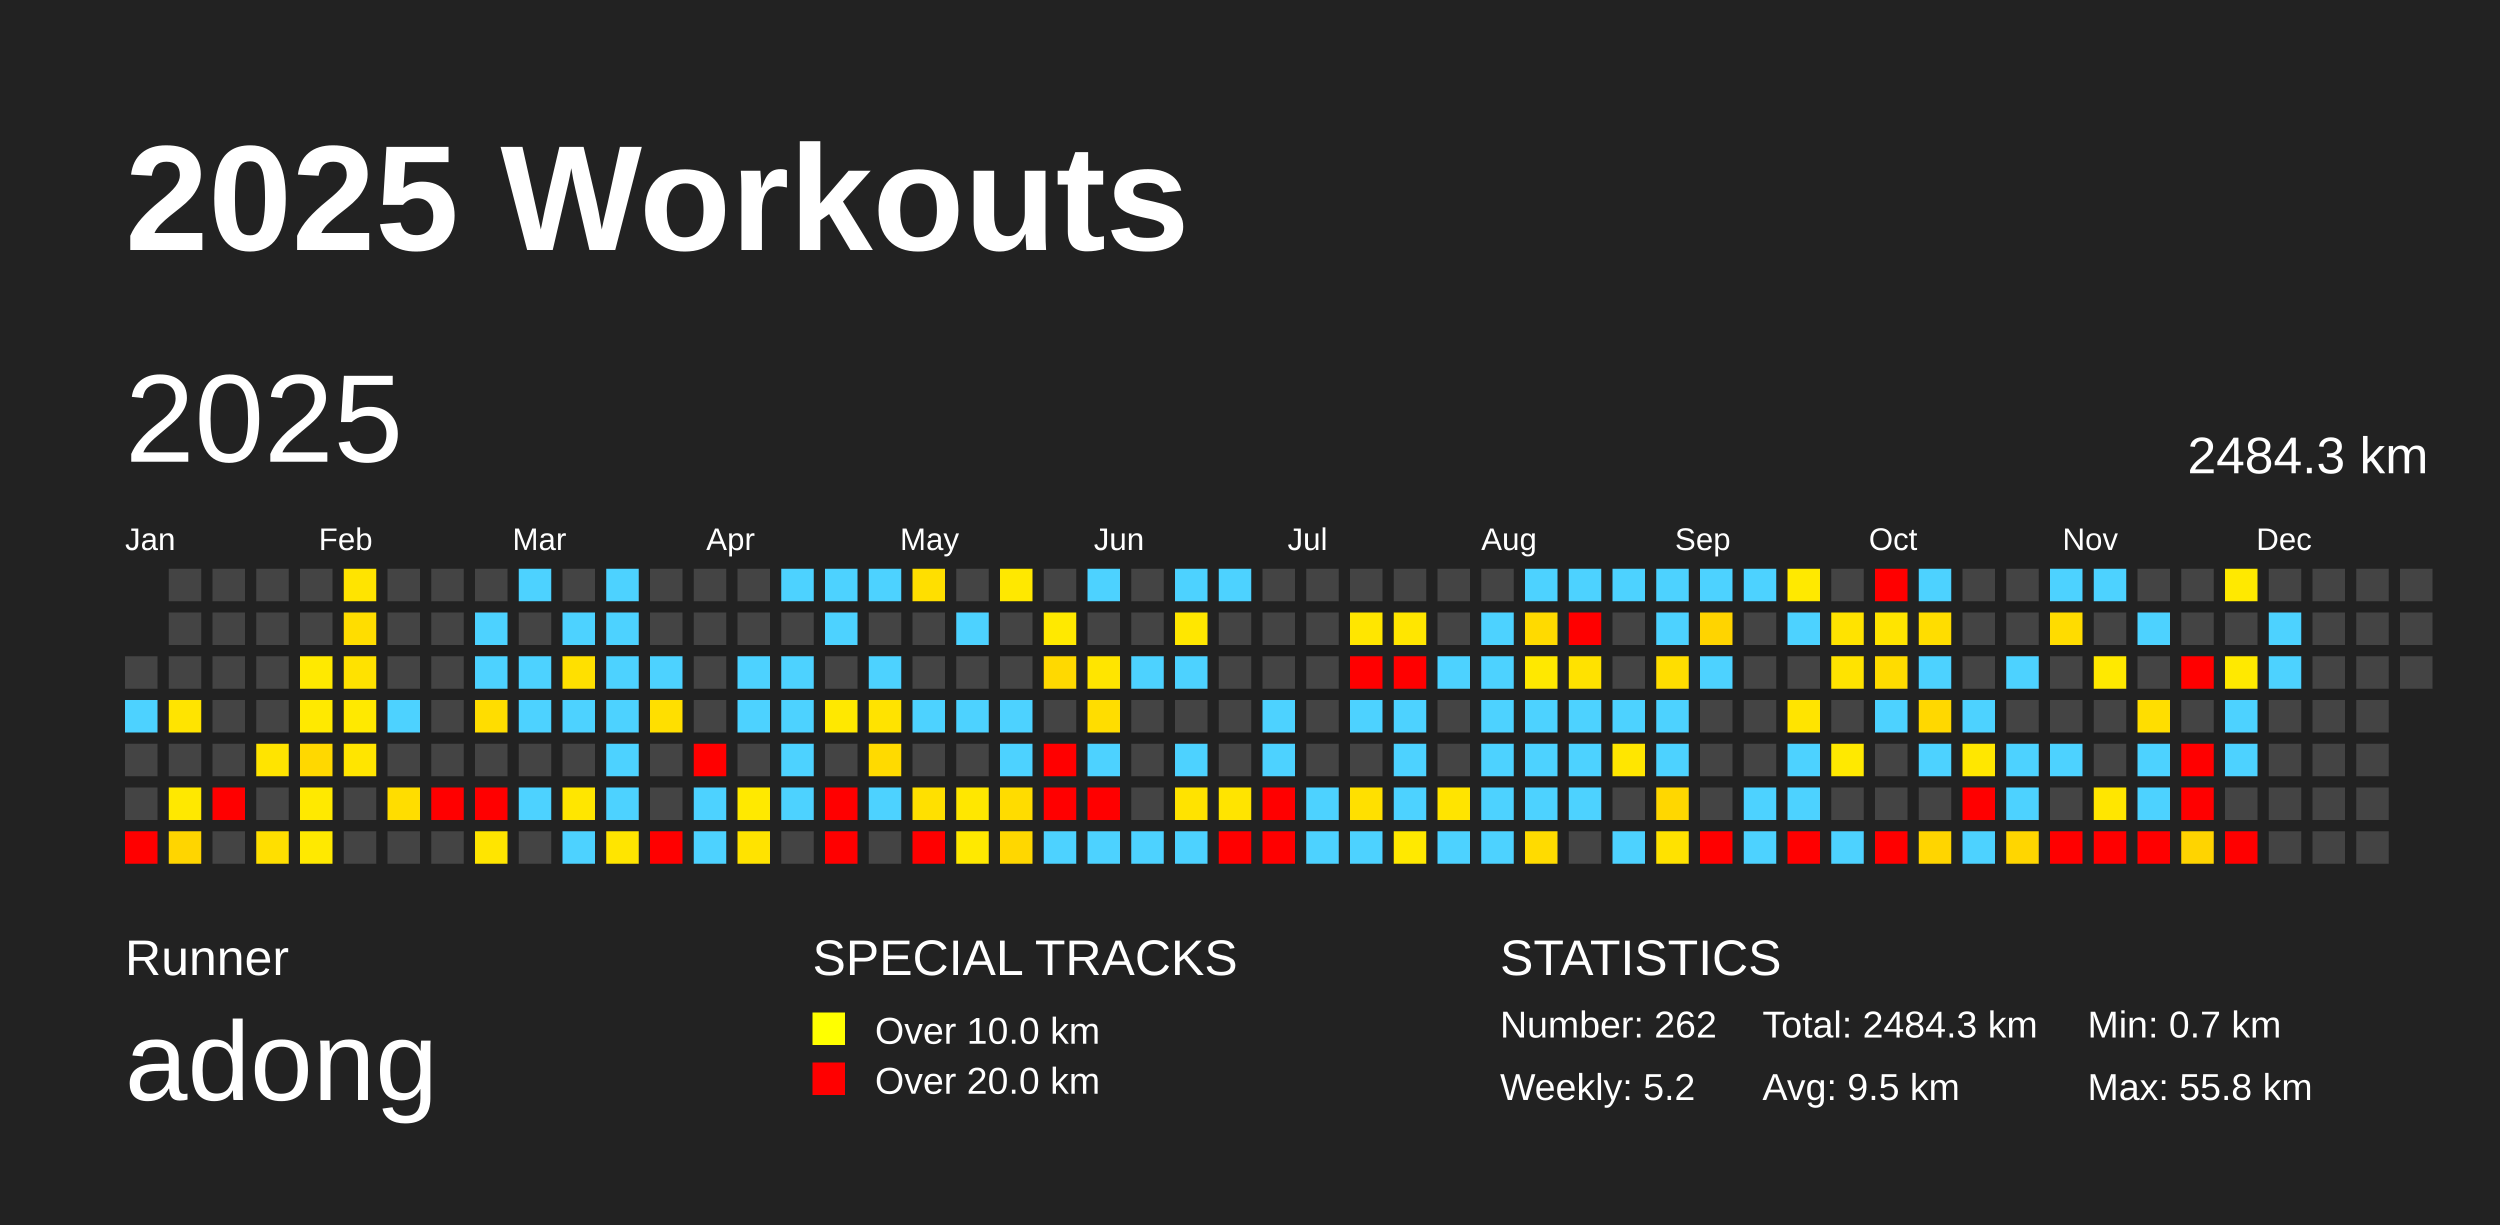
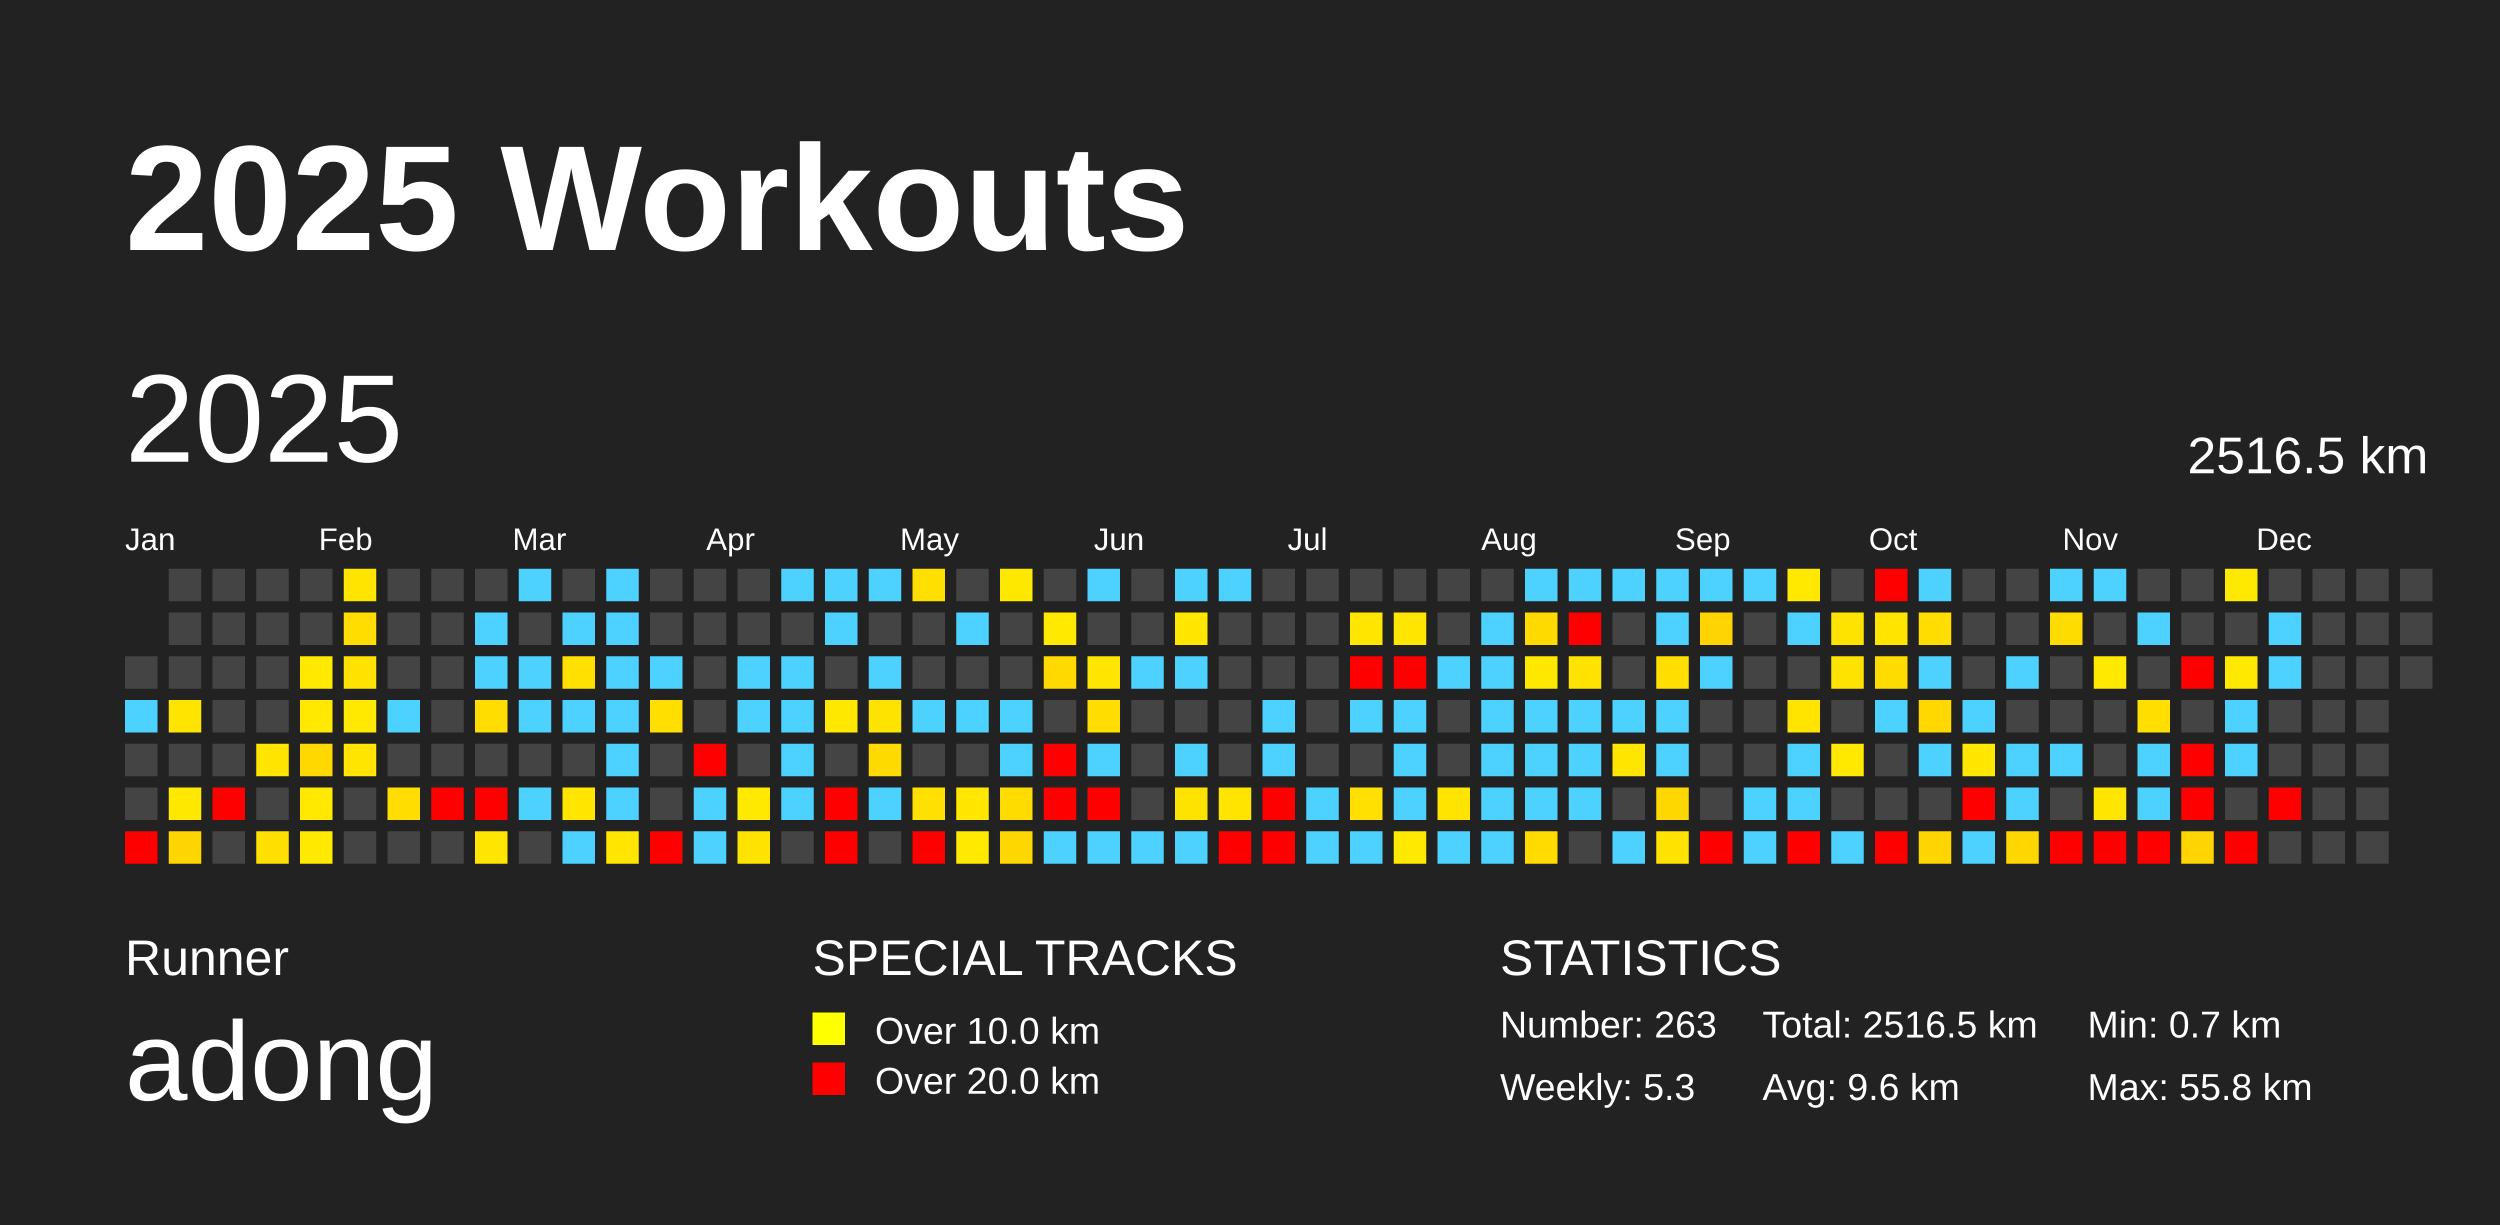
<svg xmlns="http://www.w3.org/2000/svg" baseProfile="full" height="98mm" version="1.1" viewBox="0,0,200,98" width="200mm">
  <defs />
  <rect fill="#222222" height="98" width="200" x="0" y="0" />
  <text fill="#FFFFFF" style="font-size:12px; font-family:Arial; font-weight:bold;" x="10" y="20">2025 Workouts</text>
  <text fill="#FFFFFF" style="font-size:4px; font-family:Arial" x="10" y="78">Runner</text>
  <text fill="#FFFFFF" style="font-size:9px; font-family:Arial" x="10" y="88">adong</text>
  <text fill="#FFFFFF" style="font-size:4px; font-family:Arial" x="65" y="78">SPECIAL TRACKS</text>
  <rect fill="yellow" height="2.6" width="2.6" x="65" y="81" />
  <text fill="#FFFFFF" style="font-size:3px; font-family:Arial" x="70" y="83.5">Over 10.0 km</text>
  <rect fill="red" height="2.6" width="2.6" x="65" y="85" />
  <text fill="#FFFFFF" style="font-size:3px; font-family:Arial" x="70" y="87.5">Over 20.0 km</text>
  <text fill="#FFFFFF" style="font-size:4px; font-family:Arial" x="120" y="78">STATISTICS</text>
-   <text fill="#FFFFFF" style="font-size:3px; font-family:Arial" x="120" y="83">Number: 262</text>
-   <text fill="#FFFFFF" style="font-size:3px; font-family:Arial" x="120" y="88">Weekly: 5.2</text>
-   <text fill="#FFFFFF" style="font-size:3px; font-family:Arial" x="141" y="83">Total: 2484.3 km</text>
-   <text fill="#FFFFFF" style="font-size:3px; font-family:Arial" x="141" y="88">Avg: 9.5 km</text>
+   <text fill="#FFFFFF" style="font-size:3px; font-family:Arial" x="120" y="83">Number: 263</text>
+   <text fill="#FFFFFF" style="font-size:3px; font-family:Arial" x="120" y="88">Weekly: 5.3</text>
+   <text fill="#FFFFFF" style="font-size:3px; font-family:Arial" x="141" y="83">Total: 2516.5 km</text>
+   <text fill="#FFFFFF" style="font-size:3px; font-family:Arial" x="141" y="88">Avg: 9.6 km</text>
  <text fill="#FFFFFF" style="font-size:3px; font-family:Arial" x="167" y="83">Min: 0.7 km</text>
  <text fill="#FFFFFF" style="font-size:3px; font-family:Arial" x="167" y="88">Max: 55.8 km</text>
  <text dominant-baseline="hanging" fill="#FFFFFF" style="font-size:10.0px; font-family:Arial;" x="10" y="30">2025</text>
-   <text dominant-baseline="hanging" fill="#FFFFFF" style="font-size:4.125px; font-family:Arial;" x="175" y="35">2484.3 km</text>
+   <text dominant-baseline="hanging" fill="#FFFFFF" style="font-size:4.125px; font-family:Arial;" x="175" y="35">2516.5 km</text>
  <text fill="#FFFFFF" style="font-size:2.5px; font-family:Arial" x="10.0" y="44">Jan</text>
  <text fill="#FFFFFF" style="font-size:2.5px; font-family:Arial" x="25.5" y="44">Feb</text>
  <text fill="#FFFFFF" style="font-size:2.5px; font-family:Arial" x="41.0" y="44">Mar</text>
  <text fill="#FFFFFF" style="font-size:2.5px; font-family:Arial" x="56.5" y="44">Apr</text>
  <text fill="#FFFFFF" style="font-size:2.5px; font-family:Arial" x="72.0" y="44">May</text>
  <text fill="#FFFFFF" style="font-size:2.5px; font-family:Arial" x="87.5" y="44">Jun</text>
  <text fill="#FFFFFF" style="font-size:2.5px; font-family:Arial" x="103.0" y="44">Jul</text>
  <text fill="#FFFFFF" style="font-size:2.5px; font-family:Arial" x="118.5" y="44">Aug</text>
  <text fill="#FFFFFF" style="font-size:2.5px; font-family:Arial" x="134.0" y="44">Sep</text>
  <text fill="#FFFFFF" style="font-size:2.5px; font-family:Arial" x="149.5" y="44">Oct</text>
  <text fill="#FFFFFF" style="font-size:2.5px; font-family:Arial" x="165.0" y="44">Nov</text>
  <text fill="#FFFFFF" style="font-size:2.5px; font-family:Arial" x="180.5" y="44">Dec</text>
  <rect fill="#444444" height="2.6" width="2.6" x="10.0" y="52.5" />
  <rect fill="#4dd2ff" height="2.6" width="2.6" x="10.0" y="56.0" />
  <rect fill="#444444" height="2.6" width="2.6" x="10.0" y="59.5" />
  <rect fill="#444444" height="2.6" width="2.6" x="10.0" y="63.0" />
  <rect fill="red" height="2.6" width="2.6" x="10.0" y="66.5" />
  <rect fill="#444444" height="2.6" width="2.6" x="13.5" y="45.5" />
  <rect fill="#444444" height="2.6" width="2.6" x="13.5" y="49.0" />
  <rect fill="#444444" height="2.6" width="2.6" x="13.5" y="52.5" />
  <rect fill="#ffe400" height="2.6" width="2.6" x="13.5" y="56.0" />
  <rect fill="#444444" height="2.6" width="2.6" x="13.5" y="59.5" />
  <rect fill="#ffe800" height="2.6" width="2.6" x="13.5" y="63.0" />
  <rect fill="#ffd500" height="2.6" width="2.6" x="13.5" y="66.5" />
  <rect fill="#444444" height="2.6" width="2.6" x="17.0" y="45.5" />
  <rect fill="#444444" height="2.6" width="2.6" x="17.0" y="49.0" />
  <rect fill="#444444" height="2.6" width="2.6" x="17.0" y="52.5" />
  <rect fill="#444444" height="2.6" width="2.6" x="17.0" y="56.0" />
  <rect fill="#444444" height="2.6" width="2.6" x="17.0" y="59.5" />
  <rect fill="red" height="2.6" width="2.6" x="17.0" y="63.0" />
  <rect fill="#444444" height="2.6" width="2.6" x="17.0" y="66.5" />
  <rect fill="#444444" height="2.6" width="2.6" x="20.5" y="45.5" />
  <rect fill="#444444" height="2.6" width="2.6" x="20.5" y="49.0" />
  <rect fill="#444444" height="2.6" width="2.6" x="20.5" y="52.5" />
  <rect fill="#444444" height="2.6" width="2.6" x="20.5" y="56.0" />
  <rect fill="#ffe400" height="2.6" width="2.6" x="20.5" y="59.5" />
  <rect fill="#444444" height="2.6" width="2.6" x="20.5" y="63.0" />
  <rect fill="#ffdf00" height="2.6" width="2.6" x="20.5" y="66.5" />
  <rect fill="#444444" height="2.6" width="2.6" x="24.0" y="45.5" />
  <rect fill="#444444" height="2.6" width="2.6" x="24.0" y="49.0" />
  <rect fill="#ffe900" height="2.6" width="2.6" x="24.0" y="52.5" />
  <rect fill="#ffe900" height="2.6" width="2.6" x="24.0" y="56.0" />
  <rect fill="#ffd800" height="2.6" width="2.6" x="24.0" y="59.5" />
  <rect fill="#ffe900" height="2.6" width="2.6" x="24.0" y="63.0" />
  <rect fill="#ffe900" height="2.6" width="2.6" x="24.0" y="66.5" />
  <rect fill="#ffe400" height="2.6" width="2.6" x="27.5" y="45.5" />
  <rect fill="#ffdd00" height="2.6" width="2.6" x="27.5" y="49.0" />
  <rect fill="#ffe200" height="2.6" width="2.6" x="27.5" y="52.5" />
  <rect fill="#ffe900" height="2.6" width="2.6" x="27.5" y="56.0" />
  <rect fill="#ffe500" height="2.6" width="2.6" x="27.5" y="59.5" />
  <rect fill="#444444" height="2.6" width="2.6" x="27.5" y="63.0" />
  <rect fill="#444444" height="2.6" width="2.6" x="27.5" y="66.5" />
  <rect fill="#444444" height="2.6" width="2.6" x="31.0" y="45.5" />
  <rect fill="#444444" height="2.6" width="2.6" x="31.0" y="49.0" />
  <rect fill="#444444" height="2.6" width="2.6" x="31.0" y="52.5" />
  <rect fill="#4dd2ff" height="2.6" width="2.6" x="31.0" y="56.0" />
  <rect fill="#444444" height="2.6" width="2.6" x="31.0" y="59.5" />
  <rect fill="#ffdd00" height="2.6" width="2.6" x="31.0" y="63.0" />
  <rect fill="#444444" height="2.6" width="2.6" x="31.0" y="66.5" />
  <rect fill="#444444" height="2.6" width="2.6" x="34.5" y="45.5" />
  <rect fill="#444444" height="2.6" width="2.6" x="34.5" y="49.0" />
  <rect fill="#444444" height="2.6" width="2.6" x="34.5" y="52.5" />
  <rect fill="#444444" height="2.6" width="2.6" x="34.5" y="56.0" />
  <rect fill="#444444" height="2.6" width="2.6" x="34.5" y="59.5" />
  <rect fill="red" height="2.6" width="2.6" x="34.5" y="63.0" />
  <rect fill="#444444" height="2.6" width="2.6" x="34.5" y="66.5" />
  <rect fill="#444444" height="2.6" width="2.6" x="38.0" y="45.5" />
  <rect fill="#4dd2ff" height="2.6" width="2.6" x="38.0" y="49.0" />
  <rect fill="#4dd2ff" height="2.6" width="2.6" x="38.0" y="52.5" />
  <rect fill="#ffdd00" height="2.6" width="2.6" x="38.0" y="56.0" />
  <rect fill="#444444" height="2.6" width="2.6" x="38.0" y="59.5" />
  <rect fill="red" height="2.6" width="2.6" x="38.0" y="63.0" />
  <rect fill="#ffe500" height="2.6" width="2.6" x="38.0" y="66.5" />
  <rect fill="#4dd2ff" height="2.6" width="2.6" x="41.5" y="45.5" />
  <rect fill="#444444" height="2.6" width="2.6" x="41.5" y="49.0" />
  <rect fill="#4dd2ff" height="2.6" width="2.6" x="41.5" y="52.5" />
  <rect fill="#4dd2ff" height="2.6" width="2.6" x="41.5" y="56.0" />
  <rect fill="#444444" height="2.6" width="2.6" x="41.5" y="59.5" />
  <rect fill="#4dd2ff" height="2.6" width="2.6" x="41.5" y="63.0" />
  <rect fill="#444444" height="2.6" width="2.6" x="41.5" y="66.5" />
  <rect fill="#444444" height="2.6" width="2.6" x="45.0" y="45.5" />
  <rect fill="#4dd2ff" height="2.6" width="2.6" x="45.0" y="49.0" />
  <rect fill="#ffe000" height="2.6" width="2.6" x="45.0" y="52.5" />
  <rect fill="#4dd2ff" height="2.6" width="2.6" x="45.0" y="56.0" />
  <rect fill="#444444" height="2.6" width="2.6" x="45.0" y="59.5" />
  <rect fill="#ffe600" height="2.6" width="2.6" x="45.0" y="63.0" />
  <rect fill="#4dd2ff" height="2.6" width="2.6" x="45.0" y="66.5" />
  <rect fill="#4dd2ff" height="2.6" width="2.6" x="48.5" y="45.5" />
  <rect fill="#4dd2ff" height="2.6" width="2.6" x="48.5" y="49.0" />
  <rect fill="#4dd2ff" height="2.6" width="2.6" x="48.5" y="52.5" />
  <rect fill="#4dd2ff" height="2.6" width="2.6" x="48.5" y="56.0" />
  <rect fill="#4dd2ff" height="2.6" width="2.6" x="48.5" y="59.5" />
  <rect fill="#4dd2ff" height="2.6" width="2.6" x="48.5" y="63.0" />
  <rect fill="#ffe500" height="2.6" width="2.6" x="48.5" y="66.5" />
  <rect fill="#444444" height="2.6" width="2.6" x="52.0" y="45.5" />
  <rect fill="#444444" height="2.6" width="2.6" x="52.0" y="49.0" />
  <rect fill="#4dd2ff" height="2.6" width="2.6" x="52.0" y="52.5" />
  <rect fill="#ffdf00" height="2.6" width="2.6" x="52.0" y="56.0" />
  <rect fill="#444444" height="2.6" width="2.6" x="52.0" y="59.5" />
  <rect fill="#444444" height="2.6" width="2.6" x="52.0" y="63.0" />
  <rect fill="red" height="2.6" width="2.6" x="52.0" y="66.5" />
  <rect fill="#444444" height="2.6" width="2.6" x="55.5" y="45.5" />
  <rect fill="#444444" height="2.6" width="2.6" x="55.5" y="49.0" />
  <rect fill="#444444" height="2.6" width="2.6" x="55.5" y="52.5" />
  <rect fill="#444444" height="2.6" width="2.6" x="55.5" y="56.0" />
  <rect fill="red" height="2.6" width="2.6" x="55.5" y="59.5" />
  <rect fill="#4dd2ff" height="2.6" width="2.6" x="55.5" y="63.0" />
  <rect fill="#4dd2ff" height="2.6" width="2.6" x="55.5" y="66.5" />
  <rect fill="#444444" height="2.6" width="2.6" x="59.0" y="45.5" />
  <rect fill="#444444" height="2.6" width="2.6" x="59.0" y="49.0" />
  <rect fill="#4dd2ff" height="2.6" width="2.6" x="59.0" y="52.5" />
  <rect fill="#4dd2ff" height="2.6" width="2.6" x="59.0" y="56.0" />
  <rect fill="#444444" height="2.6" width="2.6" x="59.0" y="59.5" />
  <rect fill="#ffe900" height="2.6" width="2.6" x="59.0" y="63.0" />
  <rect fill="#ffe300" height="2.6" width="2.6" x="59.0" y="66.5" />
  <rect fill="#4dd2ff" height="2.6" width="2.6" x="62.5" y="45.5" />
  <rect fill="#444444" height="2.6" width="2.6" x="62.5" y="49.0" />
  <rect fill="#4dd2ff" height="2.6" width="2.6" x="62.5" y="52.5" />
  <rect fill="#4dd2ff" height="2.6" width="2.6" x="62.5" y="56.0" />
  <rect fill="#4dd2ff" height="2.6" width="2.6" x="62.5" y="59.5" />
  <rect fill="#4dd2ff" height="2.6" width="2.6" x="62.5" y="63.0" />
  <rect fill="#444444" height="2.6" width="2.6" x="62.5" y="66.5" />
  <rect fill="#4dd2ff" height="2.6" width="2.6" x="66.0" y="45.5" />
  <rect fill="#4dd2ff" height="2.6" width="2.6" x="66.0" y="49.0" />
  <rect fill="#444444" height="2.6" width="2.6" x="66.0" y="52.5" />
  <rect fill="#ffe800" height="2.6" width="2.6" x="66.0" y="56.0" />
  <rect fill="#444444" height="2.6" width="2.6" x="66.0" y="59.5" />
  <rect fill="red" height="2.6" width="2.6" x="66.0" y="63.0" />
  <rect fill="red" height="2.6" width="2.6" x="66.0" y="66.5" />
  <rect fill="#4dd2ff" height="2.6" width="2.6" x="69.5" y="45.5" />
  <rect fill="#444444" height="2.6" width="2.6" x="69.5" y="49.0" />
  <rect fill="#4dd2ff" height="2.6" width="2.6" x="69.5" y="52.5" />
  <rect fill="#ffe300" height="2.6" width="2.6" x="69.5" y="56.0" />
  <rect fill="#ffda00" height="2.6" width="2.6" x="69.5" y="59.5" />
  <rect fill="#4dd2ff" height="2.6" width="2.6" x="69.5" y="63.0" />
  <rect fill="#444444" height="2.6" width="2.6" x="69.5" y="66.5" />
  <rect fill="#ffdf00" height="2.6" width="2.6" x="73.0" y="45.5" />
  <rect fill="#444444" height="2.6" width="2.6" x="73.0" y="49.0" />
  <rect fill="#444444" height="2.6" width="2.6" x="73.0" y="52.5" />
  <rect fill="#4dd2ff" height="2.6" width="2.6" x="73.0" y="56.0" />
  <rect fill="#444444" height="2.6" width="2.6" x="73.0" y="59.5" />
  <rect fill="#ffe000" height="2.6" width="2.6" x="73.0" y="63.0" />
  <rect fill="red" height="2.6" width="2.6" x="73.0" y="66.5" />
  <rect fill="#444444" height="2.6" width="2.6" x="76.5" y="45.5" />
  <rect fill="#4dd2ff" height="2.6" width="2.6" x="76.5" y="49.0" />
  <rect fill="#444444" height="2.6" width="2.6" x="76.5" y="52.5" />
  <rect fill="#4dd2ff" height="2.6" width="2.6" x="76.5" y="56.0" />
  <rect fill="#444444" height="2.6" width="2.6" x="76.5" y="59.5" />
  <rect fill="#ffe700" height="2.6" width="2.6" x="76.5" y="63.0" />
  <rect fill="#ffe900" height="2.6" width="2.6" x="76.5" y="66.5" />
  <rect fill="#ffe800" height="2.6" width="2.6" x="80.0" y="45.5" />
  <rect fill="#444444" height="2.6" width="2.6" x="80.0" y="49.0" />
  <rect fill="#444444" height="2.6" width="2.6" x="80.0" y="52.5" />
  <rect fill="#4dd2ff" height="2.6" width="2.6" x="80.0" y="56.0" />
  <rect fill="#4dd2ff" height="2.6" width="2.6" x="80.0" y="59.5" />
  <rect fill="#ffdc00" height="2.6" width="2.6" x="80.0" y="63.0" />
  <rect fill="#ffd700" height="2.6" width="2.6" x="80.0" y="66.5" />
  <rect fill="#444444" height="2.6" width="2.6" x="83.5" y="45.5" />
  <rect fill="#ffe900" height="2.6" width="2.6" x="83.5" y="49.0" />
  <rect fill="#ffd900" height="2.6" width="2.6" x="83.5" y="52.5" />
  <rect fill="#444444" height="2.6" width="2.6" x="83.5" y="56.0" />
  <rect fill="red" height="2.6" width="2.6" x="83.5" y="59.5" />
  <rect fill="red" height="2.6" width="2.6" x="83.5" y="63.0" />
  <rect fill="#4dd2ff" height="2.6" width="2.6" x="83.5" y="66.5" />
  <rect fill="#4dd2ff" height="2.6" width="2.6" x="87.0" y="45.5" />
  <rect fill="#444444" height="2.6" width="2.6" x="87.0" y="49.0" />
  <rect fill="#ffe500" height="2.6" width="2.6" x="87.0" y="52.5" />
  <rect fill="#ffdd00" height="2.6" width="2.6" x="87.0" y="56.0" />
  <rect fill="#4dd2ff" height="2.6" width="2.6" x="87.0" y="59.5" />
  <rect fill="red" height="2.6" width="2.6" x="87.0" y="63.0" />
  <rect fill="#4dd2ff" height="2.6" width="2.6" x="87.0" y="66.5" />
  <rect fill="#444444" height="2.6" width="2.6" x="90.5" y="45.5" />
  <rect fill="#444444" height="2.6" width="2.6" x="90.5" y="49.0" />
  <rect fill="#4dd2ff" height="2.6" width="2.6" x="90.5" y="52.5" />
  <rect fill="#444444" height="2.6" width="2.6" x="90.5" y="56.0" />
  <rect fill="#444444" height="2.6" width="2.6" x="90.5" y="59.5" />
  <rect fill="#444444" height="2.6" width="2.6" x="90.5" y="63.0" />
  <rect fill="#4dd2ff" height="2.6" width="2.6" x="90.5" y="66.5" />
  <rect fill="#4dd2ff" height="2.6" width="2.6" x="94.0" y="45.5" />
  <rect fill="#ffe700" height="2.6" width="2.6" x="94.0" y="49.0" />
  <rect fill="#4dd2ff" height="2.6" width="2.6" x="94.0" y="52.5" />
  <rect fill="#444444" height="2.6" width="2.6" x="94.0" y="56.0" />
  <rect fill="#4dd2ff" height="2.6" width="2.6" x="94.0" y="59.5" />
  <rect fill="#ffe300" height="2.6" width="2.6" x="94.0" y="63.0" />
  <rect fill="#4dd2ff" height="2.6" width="2.6" x="94.0" y="66.5" />
  <rect fill="#4dd2ff" height="2.6" width="2.6" x="97.5" y="45.5" />
  <rect fill="#444444" height="2.6" width="2.6" x="97.5" y="49.0" />
  <rect fill="#444444" height="2.6" width="2.6" x="97.5" y="52.5" />
  <rect fill="#444444" height="2.6" width="2.6" x="97.5" y="56.0" />
  <rect fill="#444444" height="2.6" width="2.6" x="97.5" y="59.5" />
  <rect fill="#ffe400" height="2.6" width="2.6" x="97.5" y="63.0" />
  <rect fill="red" height="2.6" width="2.6" x="97.5" y="66.5" />
  <rect fill="#444444" height="2.6" width="2.6" x="101.0" y="45.5" />
  <rect fill="#444444" height="2.6" width="2.6" x="101.0" y="49.0" />
  <rect fill="#444444" height="2.6" width="2.6" x="101.0" y="52.5" />
  <rect fill="#4dd2ff" height="2.6" width="2.6" x="101.0" y="56.0" />
  <rect fill="#4dd2ff" height="2.6" width="2.6" x="101.0" y="59.5" />
  <rect fill="red" height="2.6" width="2.6" x="101.0" y="63.0" />
  <rect fill="red" height="2.6" width="2.6" x="101.0" y="66.5" />
  <rect fill="#444444" height="2.6" width="2.6" x="104.5" y="45.5" />
  <rect fill="#444444" height="2.6" width="2.6" x="104.5" y="49.0" />
  <rect fill="#444444" height="2.6" width="2.6" x="104.5" y="52.5" />
  <rect fill="#444444" height="2.6" width="2.6" x="104.5" y="56.0" />
  <rect fill="#444444" height="2.6" width="2.6" x="104.5" y="59.5" />
  <rect fill="#4dd2ff" height="2.6" width="2.6" x="104.5" y="63.0" />
  <rect fill="#4dd2ff" height="2.6" width="2.6" x="104.5" y="66.5" />
  <rect fill="#444444" height="2.6" width="2.6" x="108.0" y="45.5" />
  <rect fill="#ffe600" height="2.6" width="2.6" x="108.0" y="49.0" />
  <rect fill="red" height="2.6" width="2.6" x="108.0" y="52.5" />
  <rect fill="#4dd2ff" height="2.6" width="2.6" x="108.0" y="56.0" />
  <rect fill="#444444" height="2.6" width="2.6" x="108.0" y="59.5" />
  <rect fill="#ffe000" height="2.6" width="2.6" x="108.0" y="63.0" />
  <rect fill="#4dd2ff" height="2.6" width="2.6" x="108.0" y="66.5" />
  <rect fill="#444444" height="2.6" width="2.6" x="111.5" y="45.5" />
  <rect fill="#ffe600" height="2.6" width="2.6" x="111.5" y="49.0" />
  <rect fill="red" height="2.6" width="2.6" x="111.5" y="52.5" />
  <rect fill="#4dd2ff" height="2.6" width="2.6" x="111.5" y="56.0" />
  <rect fill="#4dd2ff" height="2.6" width="2.6" x="111.5" y="59.5" />
  <rect fill="#4dd2ff" height="2.6" width="2.6" x="111.5" y="63.0" />
  <rect fill="#ffe900" height="2.6" width="2.6" x="111.5" y="66.5" />
  <rect fill="#444444" height="2.6" width="2.6" x="115.0" y="45.5" />
  <rect fill="#444444" height="2.6" width="2.6" x="115.0" y="49.0" />
  <rect fill="#4dd2ff" height="2.6" width="2.6" x="115.0" y="52.5" />
  <rect fill="#444444" height="2.6" width="2.6" x="115.0" y="56.0" />
  <rect fill="#444444" height="2.6" width="2.6" x="115.0" y="59.5" />
  <rect fill="#ffe400" height="2.6" width="2.6" x="115.0" y="63.0" />
  <rect fill="#4dd2ff" height="2.6" width="2.6" x="115.0" y="66.5" />
  <rect fill="#444444" height="2.6" width="2.6" x="118.5" y="45.5" />
  <rect fill="#4dd2ff" height="2.6" width="2.6" x="118.5" y="49.0" />
  <rect fill="#4dd2ff" height="2.6" width="2.6" x="118.5" y="52.5" />
  <rect fill="#4dd2ff" height="2.6" width="2.6" x="118.5" y="56.0" />
  <rect fill="#4dd2ff" height="2.6" width="2.6" x="118.5" y="59.5" />
  <rect fill="#4dd2ff" height="2.6" width="2.6" x="118.5" y="63.0" />
  <rect fill="#4dd2ff" height="2.6" width="2.6" x="118.5" y="66.5" />
  <rect fill="#4dd2ff" height="2.6" width="2.6" x="122.0" y="45.5" />
  <rect fill="#ffda00" height="2.6" width="2.6" x="122.0" y="49.0" />
  <rect fill="#ffe800" height="2.6" width="2.6" x="122.0" y="52.5" />
  <rect fill="#4dd2ff" height="2.6" width="2.6" x="122.0" y="56.0" />
  <rect fill="#4dd2ff" height="2.6" width="2.6" x="122.0" y="59.5" />
  <rect fill="#4dd2ff" height="2.6" width="2.6" x="122.0" y="63.0" />
  <rect fill="#ffdb00" height="2.6" width="2.6" x="122.0" y="66.5" />
  <rect fill="#4dd2ff" height="2.6" width="2.6" x="125.5" y="45.5" />
  <rect fill="red" height="2.6" width="2.6" x="125.5" y="49.0" />
  <rect fill="#ffe200" height="2.6" width="2.6" x="125.5" y="52.5" />
  <rect fill="#4dd2ff" height="2.6" width="2.6" x="125.5" y="56.0" />
  <rect fill="#4dd2ff" height="2.6" width="2.6" x="125.5" y="59.5" />
  <rect fill="#4dd2ff" height="2.6" width="2.6" x="125.5" y="63.0" />
  <rect fill="#444444" height="2.6" width="2.6" x="125.5" y="66.5" />
  <rect fill="#4dd2ff" height="2.6" width="2.6" x="129.0" y="45.5" />
  <rect fill="#444444" height="2.6" width="2.6" x="129.0" y="49.0" />
  <rect fill="#444444" height="2.6" width="2.6" x="129.0" y="52.5" />
  <rect fill="#4dd2ff" height="2.6" width="2.6" x="129.0" y="56.0" />
  <rect fill="#ffe600" height="2.6" width="2.6" x="129.0" y="59.5" />
  <rect fill="#444444" height="2.6" width="2.6" x="129.0" y="63.0" />
  <rect fill="#4dd2ff" height="2.6" width="2.6" x="129.0" y="66.5" />
  <rect fill="#4dd2ff" height="2.6" width="2.6" x="132.5" y="45.5" />
  <rect fill="#4dd2ff" height="2.6" width="2.6" x="132.5" y="49.0" />
  <rect fill="#ffde00" height="2.6" width="2.6" x="132.5" y="52.5" />
  <rect fill="#4dd2ff" height="2.6" width="2.6" x="132.5" y="56.0" />
  <rect fill="#4dd2ff" height="2.6" width="2.6" x="132.5" y="59.5" />
  <rect fill="#ffd700" height="2.6" width="2.6" x="132.5" y="63.0" />
  <rect fill="#ffe200" height="2.6" width="2.6" x="132.5" y="66.5" />
  <rect fill="#4dd2ff" height="2.6" width="2.6" x="136.0" y="45.5" />
  <rect fill="#ffd400" height="2.6" width="2.6" x="136.0" y="49.0" />
  <rect fill="#4dd2ff" height="2.6" width="2.6" x="136.0" y="52.5" />
  <rect fill="#444444" height="2.6" width="2.6" x="136.0" y="56.0" />
  <rect fill="#444444" height="2.6" width="2.6" x="136.0" y="59.5" />
  <rect fill="#444444" height="2.6" width="2.6" x="136.0" y="63.0" />
  <rect fill="red" height="2.6" width="2.6" x="136.0" y="66.5" />
  <rect fill="#4dd2ff" height="2.6" width="2.6" x="139.5" y="45.5" />
  <rect fill="#444444" height="2.6" width="2.6" x="139.5" y="49.0" />
  <rect fill="#444444" height="2.6" width="2.6" x="139.5" y="52.5" />
  <rect fill="#444444" height="2.6" width="2.6" x="139.5" y="56.0" />
  <rect fill="#444444" height="2.6" width="2.6" x="139.5" y="59.5" />
  <rect fill="#4dd2ff" height="2.6" width="2.6" x="139.5" y="63.0" />
  <rect fill="#4dd2ff" height="2.6" width="2.6" x="139.5" y="66.5" />
  <rect fill="#ffe900" height="2.6" width="2.6" x="143.0" y="45.5" />
  <rect fill="#4dd2ff" height="2.6" width="2.6" x="143.0" y="49.0" />
  <rect fill="#444444" height="2.6" width="2.6" x="143.0" y="52.5" />
  <rect fill="#ffe400" height="2.6" width="2.6" x="143.0" y="56.0" />
  <rect fill="#4dd2ff" height="2.6" width="2.6" x="143.0" y="59.5" />
  <rect fill="#4dd2ff" height="2.6" width="2.6" x="143.0" y="63.0" />
  <rect fill="red" height="2.6" width="2.6" x="143.0" y="66.5" />
  <rect fill="#444444" height="2.6" width="2.6" x="146.5" y="45.5" />
  <rect fill="#ffe300" height="2.6" width="2.6" x="146.5" y="49.0" />
  <rect fill="#ffe300" height="2.6" width="2.6" x="146.5" y="52.5" />
  <rect fill="#444444" height="2.6" width="2.6" x="146.5" y="56.0" />
  <rect fill="#ffe900" height="2.6" width="2.6" x="146.5" y="59.5" />
  <rect fill="#444444" height="2.6" width="2.6" x="146.5" y="63.0" />
  <rect fill="#4dd2ff" height="2.6" width="2.6" x="146.5" y="66.5" />
  <rect fill="red" height="2.6" width="2.6" x="150.0" y="45.5" />
  <rect fill="#ffe400" height="2.6" width="2.6" x="150.0" y="49.0" />
  <rect fill="#ffdc00" height="2.6" width="2.6" x="150.0" y="52.5" />
  <rect fill="#4dd2ff" height="2.6" width="2.6" x="150.0" y="56.0" />
  <rect fill="#444444" height="2.6" width="2.6" x="150.0" y="59.5" />
  <rect fill="#444444" height="2.6" width="2.6" x="150.0" y="63.0" />
  <rect fill="red" height="2.6" width="2.6" x="150.0" y="66.5" />
  <rect fill="#4dd2ff" height="2.6" width="2.6" x="153.5" y="45.5" />
  <rect fill="#ffdd00" height="2.6" width="2.6" x="153.5" y="49.0" />
  <rect fill="#4dd2ff" height="2.6" width="2.6" x="153.5" y="52.5" />
  <rect fill="#ffd800" height="2.6" width="2.6" x="153.5" y="56.0" />
  <rect fill="#4dd2ff" height="2.6" width="2.6" x="153.5" y="59.5" />
  <rect fill="#444444" height="2.6" width="2.6" x="153.5" y="63.0" />
  <rect fill="#ffd500" height="2.6" width="2.6" x="153.5" y="66.5" />
  <rect fill="#444444" height="2.6" width="2.6" x="157.0" y="45.5" />
  <rect fill="#444444" height="2.6" width="2.6" x="157.0" y="49.0" />
  <rect fill="#444444" height="2.6" width="2.6" x="157.0" y="52.5" />
  <rect fill="#4dd2ff" height="2.6" width="2.6" x="157.0" y="56.0" />
  <rect fill="#ffe700" height="2.6" width="2.6" x="157.0" y="59.5" />
  <rect fill="red" height="2.6" width="2.6" x="157.0" y="63.0" />
  <rect fill="#4dd2ff" height="2.6" width="2.6" x="157.0" y="66.5" />
  <rect fill="#444444" height="2.6" width="2.6" x="160.5" y="45.5" />
  <rect fill="#444444" height="2.6" width="2.6" x="160.5" y="49.0" />
  <rect fill="#4dd2ff" height="2.6" width="2.6" x="160.5" y="52.5" />
  <rect fill="#444444" height="2.6" width="2.6" x="160.5" y="56.0" />
  <rect fill="#4dd2ff" height="2.6" width="2.6" x="160.5" y="59.5" />
  <rect fill="#4dd2ff" height="2.6" width="2.6" x="160.5" y="63.0" />
  <rect fill="#ffd600" height="2.6" width="2.6" x="160.5" y="66.5" />
  <rect fill="#4dd2ff" height="2.6" width="2.6" x="164.0" y="45.5" />
  <rect fill="#ffdc00" height="2.6" width="2.6" x="164.0" y="49.0" />
  <rect fill="#444444" height="2.6" width="2.6" x="164.0" y="52.5" />
  <rect fill="#444444" height="2.6" width="2.6" x="164.0" y="56.0" />
  <rect fill="#4dd2ff" height="2.6" width="2.6" x="164.0" y="59.5" />
  <rect fill="#444444" height="2.6" width="2.6" x="164.0" y="63.0" />
  <rect fill="red" height="2.6" width="2.6" x="164.0" y="66.5" />
  <rect fill="#4dd2ff" height="2.6" width="2.6" x="167.5" y="45.5" />
  <rect fill="#444444" height="2.6" width="2.6" x="167.5" y="49.0" />
  <rect fill="#ffe900" height="2.6" width="2.6" x="167.5" y="52.5" />
  <rect fill="#444444" height="2.6" width="2.6" x="167.5" y="56.0" />
  <rect fill="#444444" height="2.6" width="2.6" x="167.5" y="59.5" />
  <rect fill="#ffe600" height="2.6" width="2.6" x="167.5" y="63.0" />
  <rect fill="red" height="2.6" width="2.6" x="167.5" y="66.5" />
  <rect fill="#444444" height="2.6" width="2.6" x="171.0" y="45.5" />
  <rect fill="#4dd2ff" height="2.6" width="2.6" x="171.0" y="49.0" />
  <rect fill="#444444" height="2.6" width="2.6" x="171.0" y="52.5" />
  <rect fill="#ffde00" height="2.6" width="2.6" x="171.0" y="56.0" />
  <rect fill="#4dd2ff" height="2.6" width="2.6" x="171.0" y="59.5" />
  <rect fill="#4dd2ff" height="2.6" width="2.6" x="171.0" y="63.0" />
  <rect fill="red" height="2.6" width="2.6" x="171.0" y="66.5" />
  <rect fill="#444444" height="2.6" width="2.6" x="174.5" y="45.5" />
  <rect fill="#444444" height="2.6" width="2.6" x="174.5" y="49.0" />
  <rect fill="red" height="2.6" width="2.6" x="174.5" y="52.5" />
  <rect fill="#444444" height="2.6" width="2.6" x="174.5" y="56.0" />
  <rect fill="red" height="2.6" width="2.6" x="174.5" y="59.5" />
  <rect fill="red" height="2.6" width="2.6" x="174.5" y="63.0" />
  <rect fill="#ffd400" height="2.6" width="2.6" x="174.5" y="66.5" />
  <rect fill="#ffe900" height="2.6" width="2.6" x="178.0" y="45.5" />
  <rect fill="#444444" height="2.6" width="2.6" x="178.0" y="49.0" />
  <rect fill="#ffe900" height="2.6" width="2.6" x="178.0" y="52.5" />
  <rect fill="#4dd2ff" height="2.6" width="2.6" x="178.0" y="56.0" />
  <rect fill="#4dd2ff" height="2.6" width="2.6" x="178.0" y="59.5" />
  <rect fill="#444444" height="2.6" width="2.6" x="178.0" y="63.0" />
  <rect fill="red" height="2.6" width="2.6" x="178.0" y="66.5" />
  <rect fill="#444444" height="2.6" width="2.6" x="181.5" y="45.5" />
  <rect fill="#4dd2ff" height="2.6" width="2.6" x="181.5" y="49.0" />
  <rect fill="#4dd2ff" height="2.6" width="2.6" x="181.5" y="52.5" />
  <rect fill="#444444" height="2.6" width="2.6" x="181.5" y="56.0" />
  <rect fill="#444444" height="2.6" width="2.6" x="181.5" y="59.5" />
-   <rect fill="#444444" height="2.6" width="2.6" x="181.5" y="63.0" />
+   <rect fill="red" height="2.6" width="2.6" x="181.5" y="63.0" />
  <rect fill="#444444" height="2.6" width="2.6" x="181.5" y="66.5" />
  <rect fill="#444444" height="2.6" width="2.6" x="185.0" y="45.5" />
  <rect fill="#444444" height="2.6" width="2.6" x="185.0" y="49.0" />
  <rect fill="#444444" height="2.6" width="2.6" x="185.0" y="52.5" />
  <rect fill="#444444" height="2.6" width="2.6" x="185.0" y="56.0" />
  <rect fill="#444444" height="2.6" width="2.6" x="185.0" y="59.5" />
  <rect fill="#444444" height="2.6" width="2.6" x="185.0" y="63.0" />
  <rect fill="#444444" height="2.6" width="2.6" x="185.0" y="66.5" />
  <rect fill="#444444" height="2.6" width="2.6" x="188.5" y="45.5" />
  <rect fill="#444444" height="2.6" width="2.6" x="188.5" y="49.0" />
  <rect fill="#444444" height="2.6" width="2.6" x="188.5" y="52.5" />
  <rect fill="#444444" height="2.6" width="2.6" x="188.5" y="56.0" />
  <rect fill="#444444" height="2.6" width="2.6" x="188.5" y="59.5" />
  <rect fill="#444444" height="2.6" width="2.6" x="188.5" y="63.0" />
  <rect fill="#444444" height="2.6" width="2.6" x="188.5" y="66.5" />
  <rect fill="#444444" height="2.6" width="2.6" x="192.0" y="45.5" />
  <rect fill="#444444" height="2.6" width="2.6" x="192.0" y="49.0" />
  <rect fill="#444444" height="2.6" width="2.6" x="192.0" y="52.5" />
</svg>
